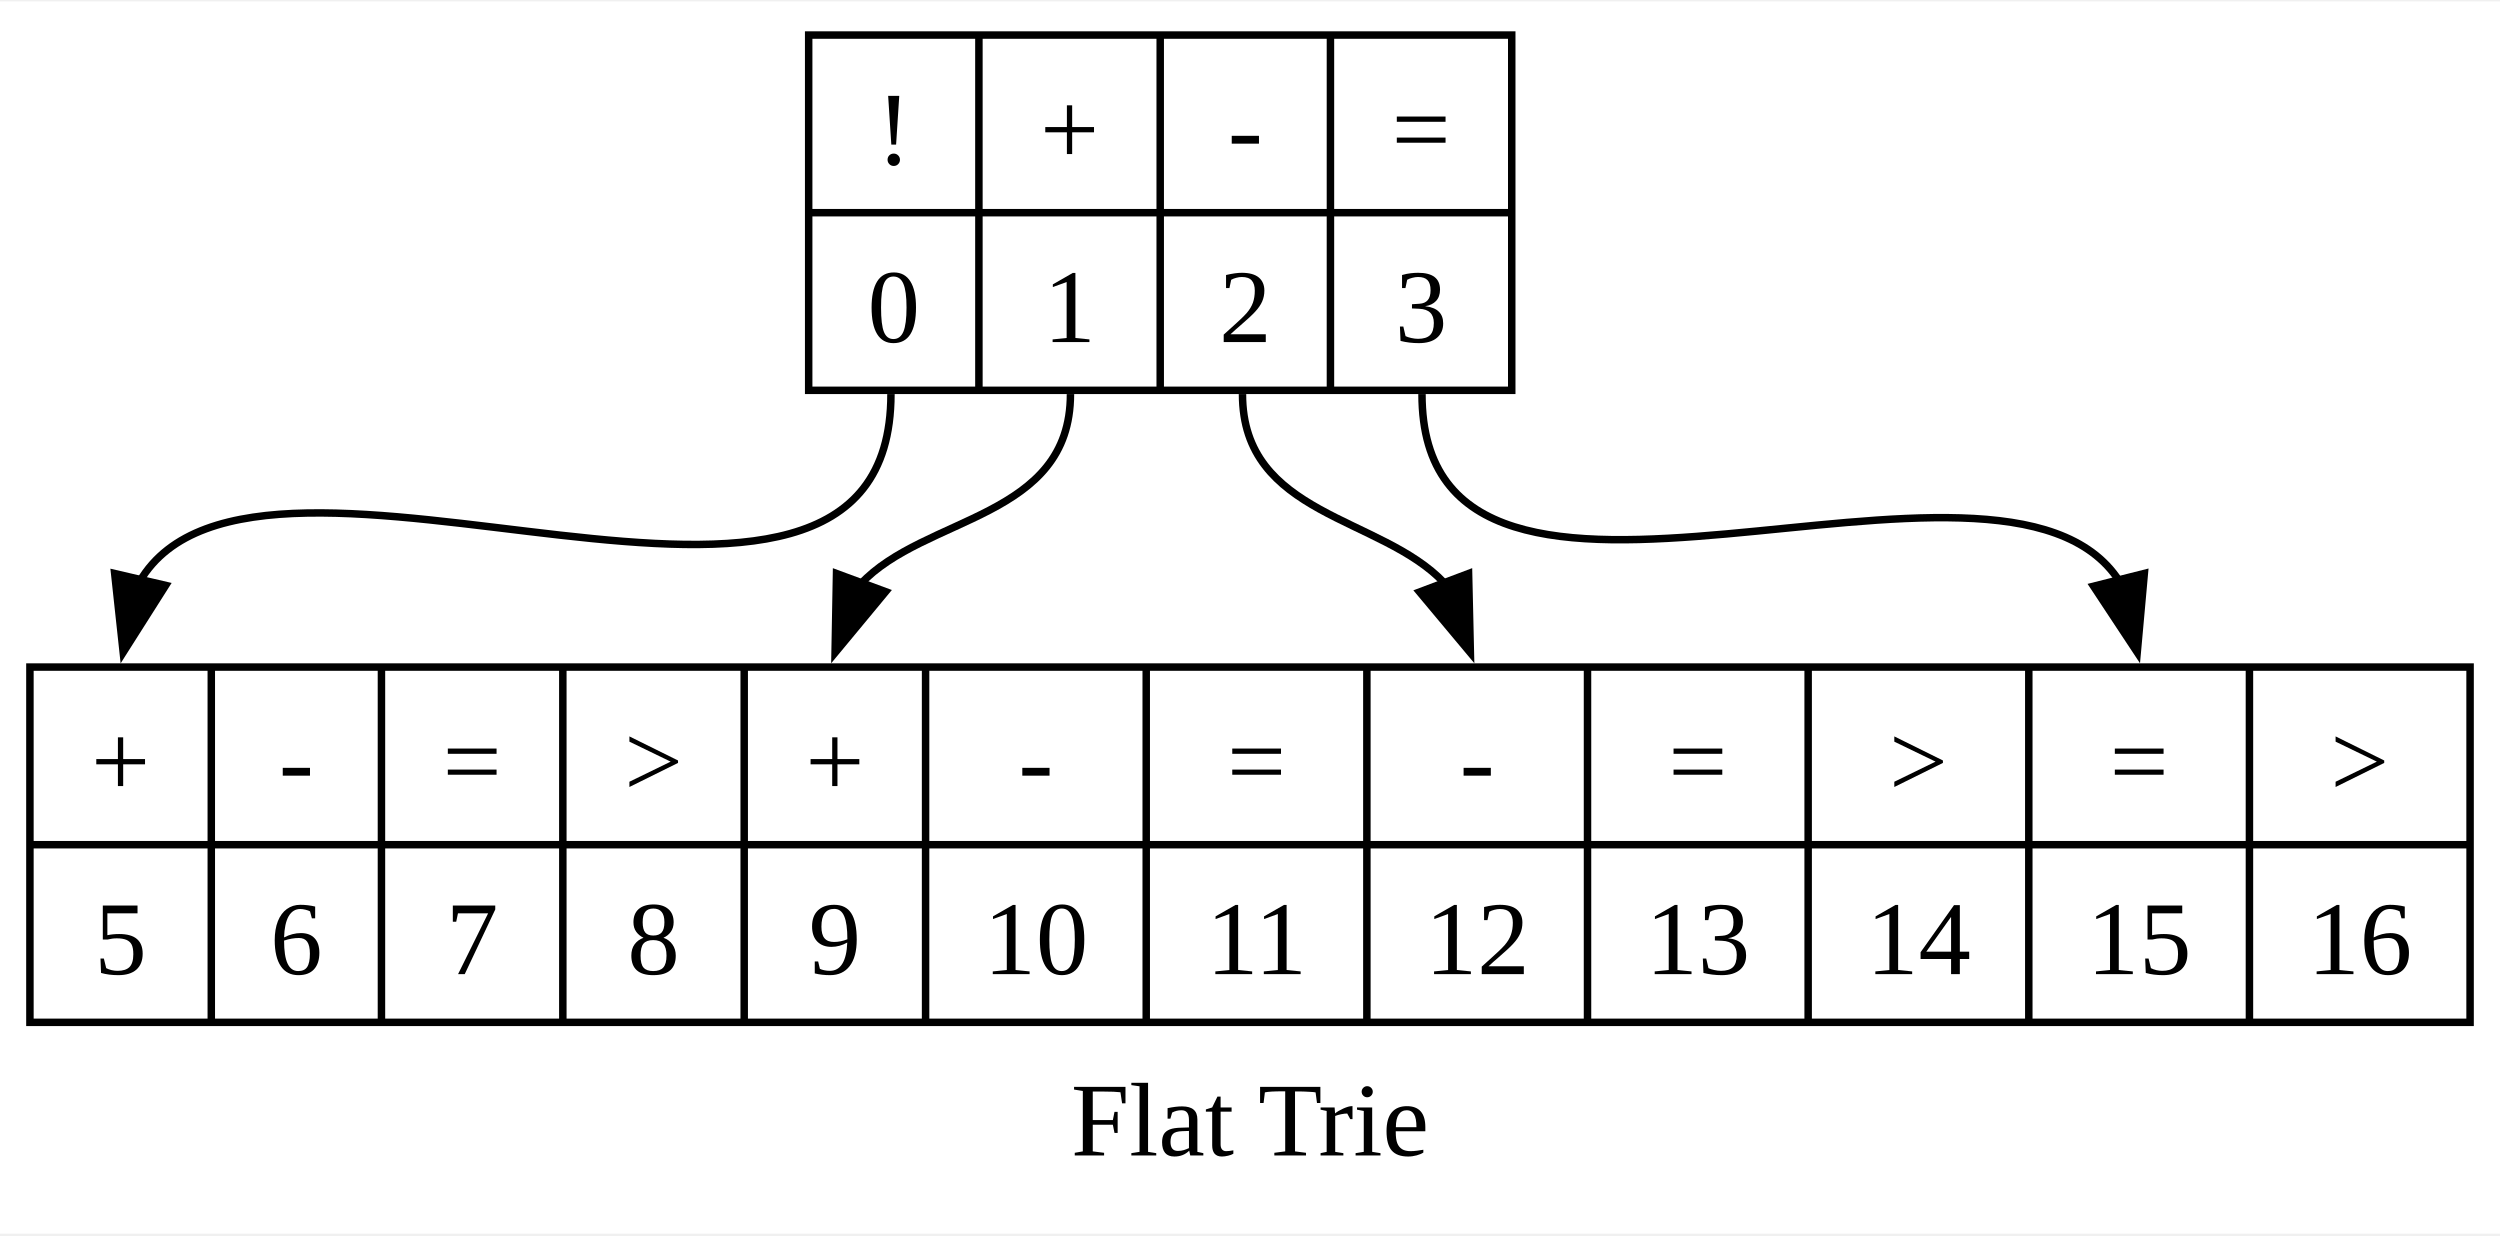
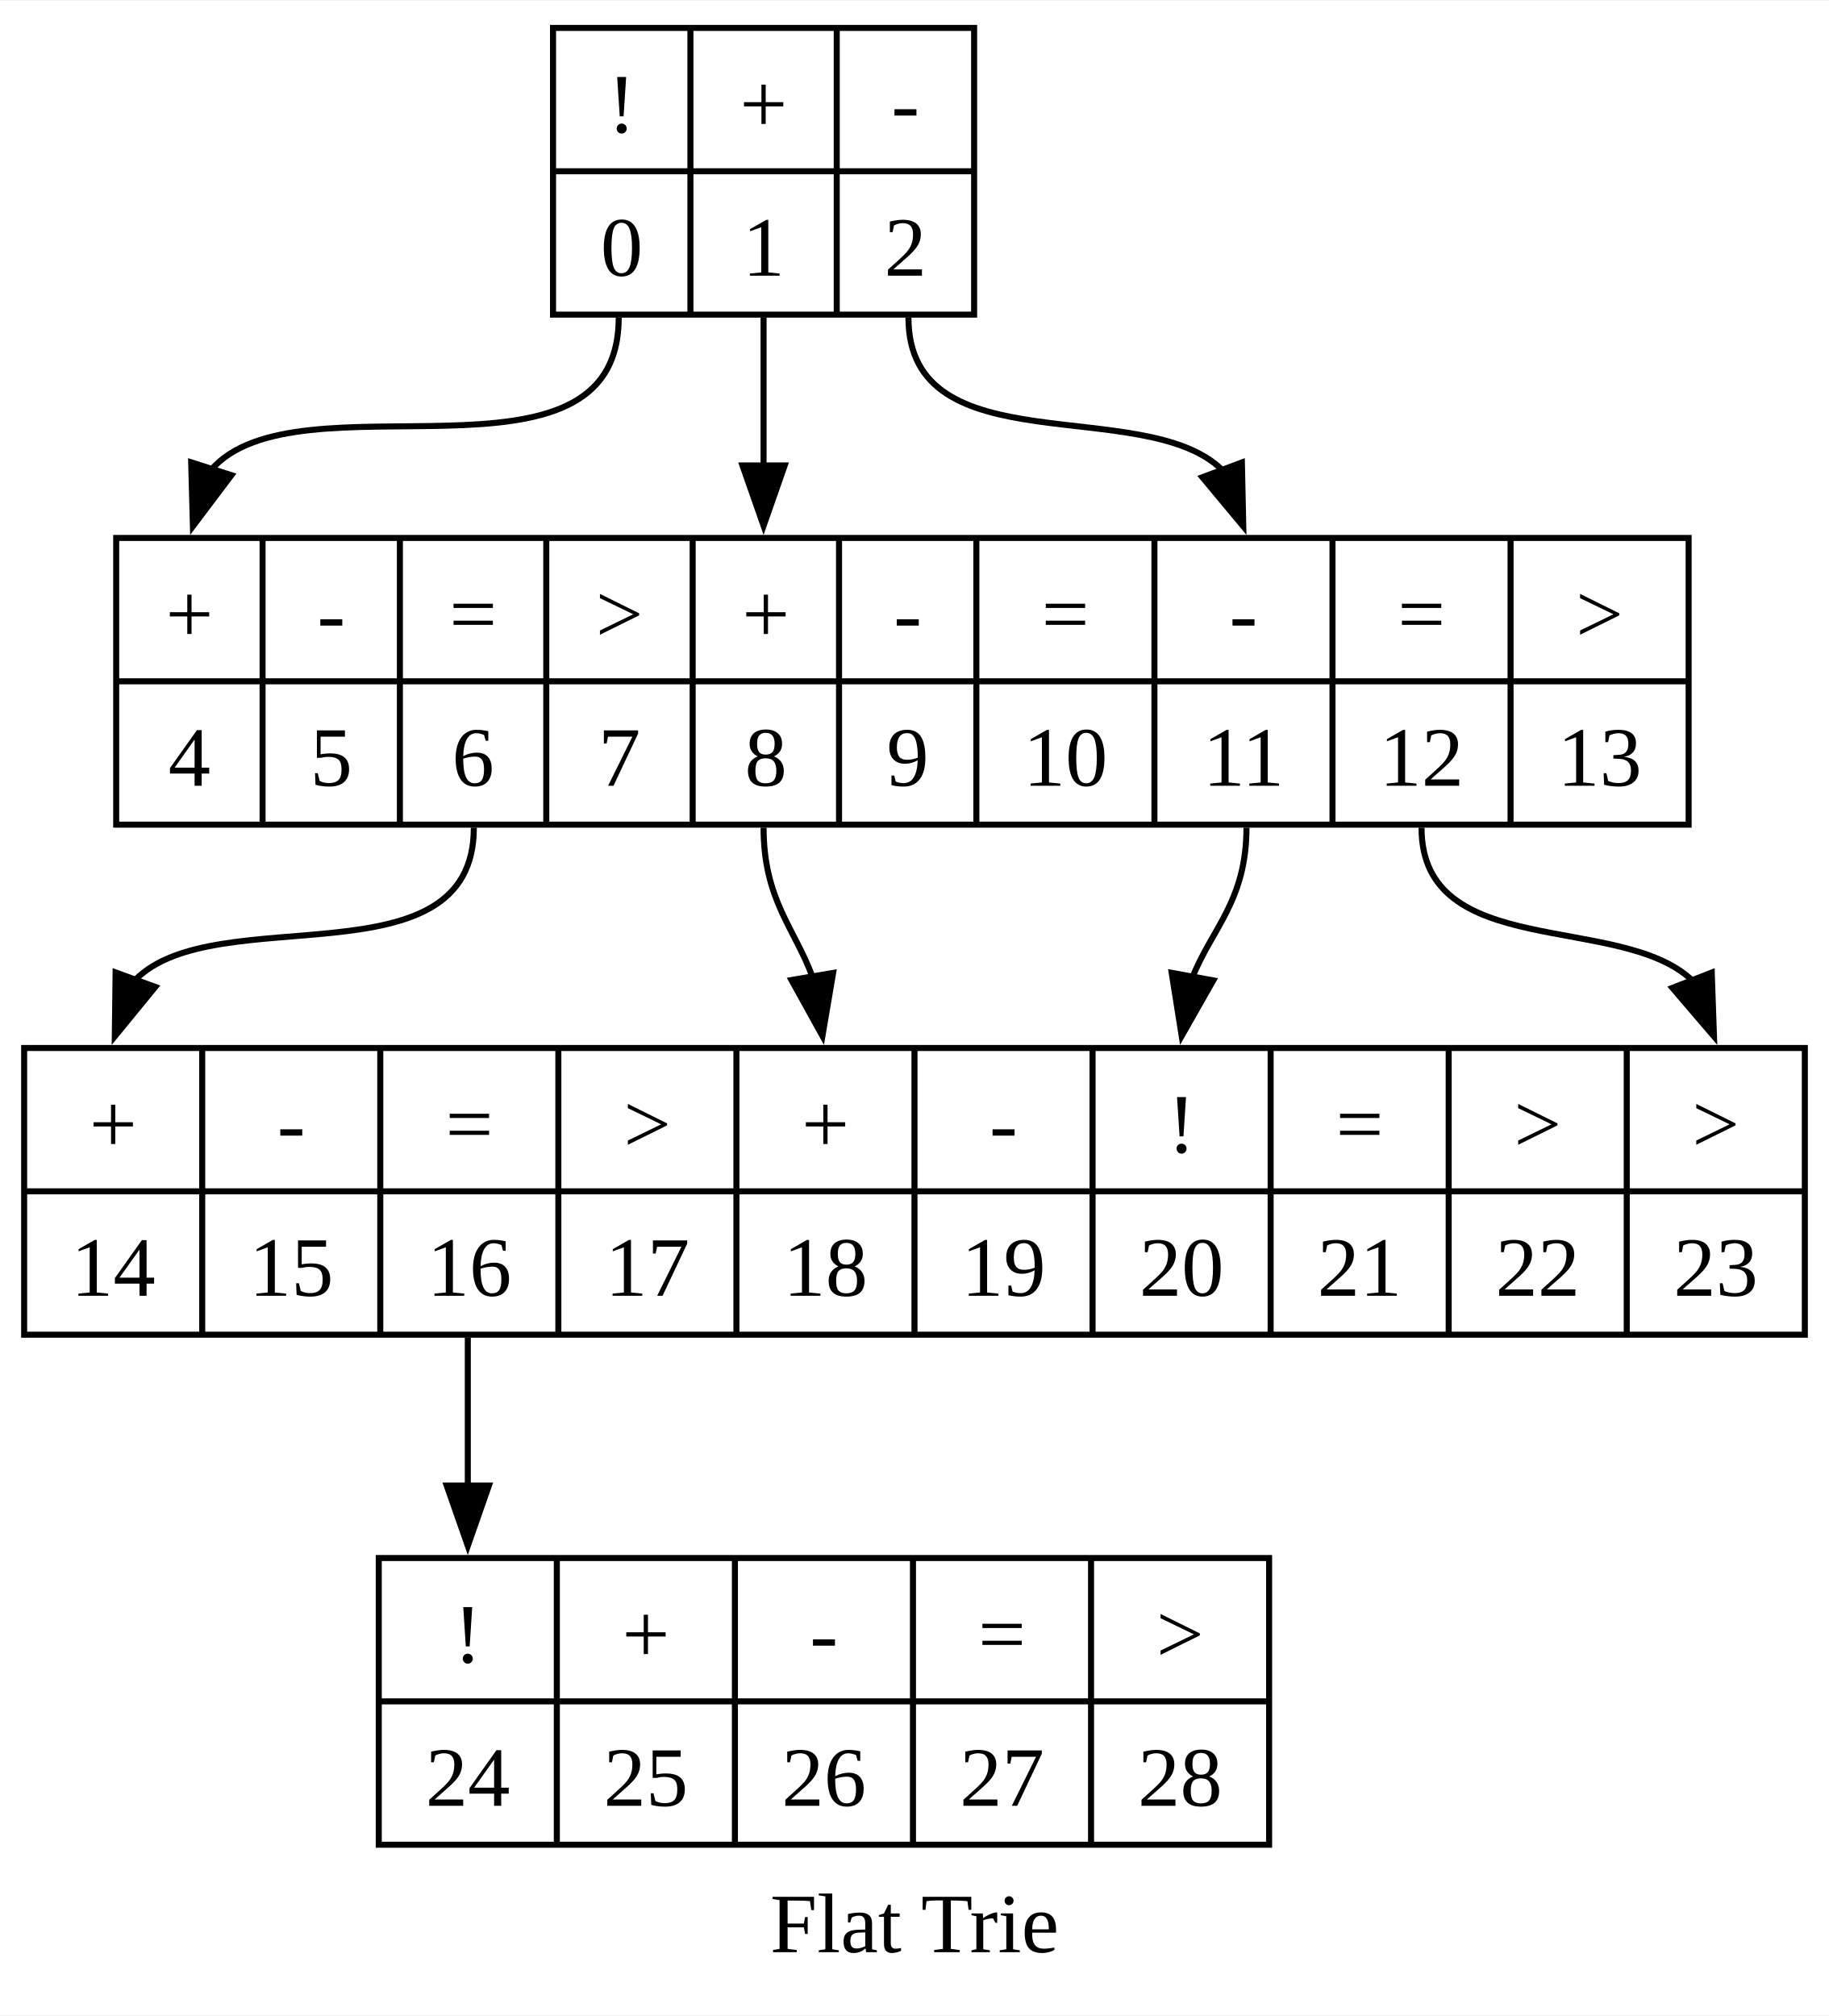
- <svg xmlns="http://www.w3.org/2000/svg" width="334pt" height="165pt" viewBox="0.00 0.00 334.25 164.75">
-   <g id="graph0" class="graph" transform="scale(1 1) rotate(0) translate(4 160.75)">
-     <polygon fill="white" stroke="none" points="-4,4 -4,-160.75 330.25,-160.75 330.25,4 -4,4" />
-     <text text-anchor="middle" x="163.12" y="-6.45" font-family="Times New Roman,serif" font-size="14.00">Flat Trie</text>
+ <svg xmlns="http://www.w3.org/2000/svg" width="303pt" height="334pt" viewBox="0.00 0.00 303.00 333.75">
+   <g id="graph0" class="graph" transform="scale(1 1) rotate(0) translate(4 329.75)">
+     <polygon fill="white" stroke="none" points="-4,4 -4,-329.75 299,-329.75 299,4 -4,4" />
+     <text text-anchor="middle" x="147.5" y="-6.45" font-family="Times New Roman,serif" font-size="14.00">Flat Trie</text>
    <g id="node1" class="node">
-       <polygon fill="none" stroke="black" points="104.12,-108.75 104.12,-156.25 198.12,-156.25 198.12,-108.75 104.12,-108.75" />
-       <text text-anchor="middle" x="115.5" y="-138.95" font-family="Times New Roman,serif" font-size="14.00">!</text>
-       <polyline fill="none" stroke="black" points="104.12,-132.5 126.88,-132.5" />
-       <text text-anchor="middle" x="115.5" y="-115.2" font-family="Times New Roman,serif" font-size="14.00">0</text>
-       <polyline fill="none" stroke="black" points="126.88,-108.75 126.88,-156.25" />
-       <text text-anchor="middle" x="139" y="-138.95" font-family="Times New Roman,serif" font-size="14.00">+</text>
-       <polyline fill="none" stroke="black" points="126.88,-132.5 151.12,-132.5" />
-       <text text-anchor="middle" x="139" y="-115.2" font-family="Times New Roman,serif" font-size="14.00">1</text>
-       <polyline fill="none" stroke="black" points="151.12,-108.75 151.12,-156.25" />
-       <text text-anchor="middle" x="162.5" y="-138.95" font-family="Times New Roman,serif" font-size="14.00">-</text>
-       <polyline fill="none" stroke="black" points="151.12,-132.5 173.88,-132.5" />
-       <text text-anchor="middle" x="162.5" y="-115.2" font-family="Times New Roman,serif" font-size="14.00">2</text>
-       <polyline fill="none" stroke="black" points="173.88,-108.75 173.88,-156.25" />
-       <text text-anchor="middle" x="186" y="-138.95" font-family="Times New Roman,serif" font-size="14.00">=</text>
-       <polyline fill="none" stroke="black" points="173.88,-132.5 198.12,-132.5" />
-       <text text-anchor="middle" x="186" y="-115.2" font-family="Times New Roman,serif" font-size="14.00">3</text>
+       <polygon fill="none" stroke="black" points="87.62,-277.75 87.62,-325.25 157.38,-325.25 157.38,-277.75 87.62,-277.75" />
+       <text text-anchor="middle" x="99" y="-307.95" font-family="Times New Roman,serif" font-size="14.00">!</text>
+       <polyline fill="none" stroke="black" points="87.62,-301.5 110.38,-301.5" />
+       <text text-anchor="middle" x="99" y="-284.2" font-family="Times New Roman,serif" font-size="14.00">0</text>
+       <polyline fill="none" stroke="black" points="110.38,-277.75 110.38,-325.25" />
+       <text text-anchor="middle" x="122.5" y="-307.95" font-family="Times New Roman,serif" font-size="14.00">+</text>
+       <polyline fill="none" stroke="black" points="110.38,-301.5 134.62,-301.5" />
+       <text text-anchor="middle" x="122.5" y="-284.2" font-family="Times New Roman,serif" font-size="14.00">1</text>
+       <polyline fill="none" stroke="black" points="134.62,-277.75 134.62,-325.25" />
+       <text text-anchor="middle" x="146" y="-307.95" font-family="Times New Roman,serif" font-size="14.00">-</text>
+       <polyline fill="none" stroke="black" points="134.62,-301.5 157.38,-301.5" />
+       <text text-anchor="middle" x="146" y="-284.2" font-family="Times New Roman,serif" font-size="14.00">2</text>
    </g>
    <g id="node2" class="node">
-       <polygon fill="none" stroke="black" points="0,-24.25 0,-71.75 326.25,-71.75 326.25,-24.25 0,-24.25" />
-       <text text-anchor="middle" x="12.12" y="-54.45" font-family="Times New Roman,serif" font-size="14.00">+</text>
-       <polyline fill="none" stroke="black" points="0,-48 24.25,-48" />
-       <text text-anchor="middle" x="12.12" y="-30.7" font-family="Times New Roman,serif" font-size="14.00">5</text>
-       <polyline fill="none" stroke="black" points="24.25,-24.25 24.25,-71.75" />
-       <text text-anchor="middle" x="35.62" y="-54.45" font-family="Times New Roman,serif" font-size="14.00">-</text>
-       <polyline fill="none" stroke="black" points="24.25,-48 47,-48" />
-       <text text-anchor="middle" x="35.62" y="-30.7" font-family="Times New Roman,serif" font-size="14.00">6</text>
-       <polyline fill="none" stroke="black" points="47,-24.25 47,-71.75" />
-       <text text-anchor="middle" x="59.12" y="-54.45" font-family="Times New Roman,serif" font-size="14.00">=</text>
-       <polyline fill="none" stroke="black" points="47,-48 71.25,-48" />
-       <text text-anchor="middle" x="59.12" y="-30.7" font-family="Times New Roman,serif" font-size="14.00">7</text>
-       <polyline fill="none" stroke="black" points="71.25,-24.25 71.25,-71.75" />
-       <text text-anchor="middle" x="83.38" y="-54.45" font-family="Times New Roman,serif" font-size="14.00">&gt;</text>
-       <polyline fill="none" stroke="black" points="71.25,-48 95.5,-48" />
-       <text text-anchor="middle" x="83.38" y="-30.7" font-family="Times New Roman,serif" font-size="14.00">8</text>
-       <polyline fill="none" stroke="black" points="95.5,-24.25 95.5,-71.75" />
-       <text text-anchor="middle" x="107.62" y="-54.45" font-family="Times New Roman,serif" font-size="14.00">+</text>
-       <polyline fill="none" stroke="black" points="95.5,-48 119.75,-48" />
-       <text text-anchor="middle" x="107.62" y="-30.7" font-family="Times New Roman,serif" font-size="14.00">9</text>
-       <polyline fill="none" stroke="black" points="119.75,-24.25 119.75,-71.75" />
-       <text text-anchor="middle" x="134.5" y="-54.45" font-family="Times New Roman,serif" font-size="14.00">-</text>
-       <polyline fill="none" stroke="black" points="119.75,-48 149.25,-48" />
-       <text text-anchor="middle" x="134.5" y="-30.7" font-family="Times New Roman,serif" font-size="14.00">10</text>
-       <polyline fill="none" stroke="black" points="149.25,-24.25 149.25,-71.75" />
-       <text text-anchor="middle" x="164" y="-54.45" font-family="Times New Roman,serif" font-size="14.00">=</text>
-       <polyline fill="none" stroke="black" points="149.25,-48 178.75,-48" />
-       <text text-anchor="middle" x="164" y="-30.7" font-family="Times New Roman,serif" font-size="14.00">11</text>
-       <polyline fill="none" stroke="black" points="178.75,-24.25 178.75,-71.75" />
-       <text text-anchor="middle" x="193.5" y="-54.45" font-family="Times New Roman,serif" font-size="14.00">-</text>
-       <polyline fill="none" stroke="black" points="178.75,-48 208.25,-48" />
-       <text text-anchor="middle" x="193.5" y="-30.7" font-family="Times New Roman,serif" font-size="14.00">12</text>
-       <polyline fill="none" stroke="black" points="208.25,-24.25 208.25,-71.75" />
-       <text text-anchor="middle" x="223" y="-54.45" font-family="Times New Roman,serif" font-size="14.00">=</text>
-       <polyline fill="none" stroke="black" points="208.25,-48 237.75,-48" />
-       <text text-anchor="middle" x="223" y="-30.7" font-family="Times New Roman,serif" font-size="14.00">13</text>
-       <polyline fill="none" stroke="black" points="237.75,-24.25 237.75,-71.75" />
-       <text text-anchor="middle" x="252.5" y="-54.45" font-family="Times New Roman,serif" font-size="14.00">&gt;</text>
-       <polyline fill="none" stroke="black" points="237.75,-48 267.25,-48" />
-       <text text-anchor="middle" x="252.5" y="-30.7" font-family="Times New Roman,serif" font-size="14.00">14</text>
-       <polyline fill="none" stroke="black" points="267.25,-24.25 267.25,-71.75" />
-       <text text-anchor="middle" x="282" y="-54.45" font-family="Times New Roman,serif" font-size="14.00">=</text>
-       <polyline fill="none" stroke="black" points="267.25,-48 296.75,-48" />
-       <text text-anchor="middle" x="282" y="-30.7" font-family="Times New Roman,serif" font-size="14.00">15</text>
-       <polyline fill="none" stroke="black" points="296.75,-24.25 296.75,-71.75" />
-       <text text-anchor="middle" x="311.5" y="-54.45" font-family="Times New Roman,serif" font-size="14.00">&gt;</text>
-       <polyline fill="none" stroke="black" points="296.75,-48 326.25,-48" />
-       <text text-anchor="middle" x="311.5" y="-30.7" font-family="Times New Roman,serif" font-size="14.00">16</text>
+       <polygon fill="none" stroke="black" points="15.25,-193.25 15.25,-240.75 275.75,-240.75 275.75,-193.25 15.25,-193.25" />
+       <text text-anchor="middle" x="27.38" y="-223.45" font-family="Times New Roman,serif" font-size="14.00">+</text>
+       <polyline fill="none" stroke="black" points="15.25,-217 39.5,-217" />
+       <text text-anchor="middle" x="27.38" y="-199.7" font-family="Times New Roman,serif" font-size="14.00">4</text>
+       <polyline fill="none" stroke="black" points="39.5,-193.25 39.5,-240.75" />
+       <text text-anchor="middle" x="50.88" y="-223.45" font-family="Times New Roman,serif" font-size="14.00">-</text>
+       <polyline fill="none" stroke="black" points="39.5,-217 62.25,-217" />
+       <text text-anchor="middle" x="50.88" y="-199.7" font-family="Times New Roman,serif" font-size="14.00">5</text>
+       <polyline fill="none" stroke="black" points="62.25,-193.25 62.25,-240.75" />
+       <text text-anchor="middle" x="74.38" y="-223.45" font-family="Times New Roman,serif" font-size="14.00">=</text>
+       <polyline fill="none" stroke="black" points="62.25,-217 86.5,-217" />
+       <text text-anchor="middle" x="74.38" y="-199.7" font-family="Times New Roman,serif" font-size="14.00">6</text>
+       <polyline fill="none" stroke="black" points="86.5,-193.25 86.5,-240.75" />
+       <text text-anchor="middle" x="98.62" y="-223.45" font-family="Times New Roman,serif" font-size="14.00">&gt;</text>
+       <polyline fill="none" stroke="black" points="86.5,-217 110.75,-217" />
+       <text text-anchor="middle" x="98.62" y="-199.7" font-family="Times New Roman,serif" font-size="14.00">7</text>
+       <polyline fill="none" stroke="black" points="110.75,-193.25 110.75,-240.75" />
+       <text text-anchor="middle" x="122.88" y="-223.45" font-family="Times New Roman,serif" font-size="14.00">+</text>
+       <polyline fill="none" stroke="black" points="110.75,-217 135,-217" />
+       <text text-anchor="middle" x="122.88" y="-199.7" font-family="Times New Roman,serif" font-size="14.00">8</text>
+       <polyline fill="none" stroke="black" points="135,-193.25 135,-240.75" />
+       <text text-anchor="middle" x="146.38" y="-223.45" font-family="Times New Roman,serif" font-size="14.00">-</text>
+       <polyline fill="none" stroke="black" points="135,-217 157.75,-217" />
+       <text text-anchor="middle" x="146.38" y="-199.7" font-family="Times New Roman,serif" font-size="14.00">9</text>
+       <polyline fill="none" stroke="black" points="157.75,-193.25 157.75,-240.75" />
+       <text text-anchor="middle" x="172.5" y="-223.45" font-family="Times New Roman,serif" font-size="14.00">=</text>
+       <polyline fill="none" stroke="black" points="157.75,-217 187.25,-217" />
+       <text text-anchor="middle" x="172.5" y="-199.7" font-family="Times New Roman,serif" font-size="14.00">10</text>
+       <polyline fill="none" stroke="black" points="187.25,-193.25 187.25,-240.75" />
+       <text text-anchor="middle" x="202" y="-223.45" font-family="Times New Roman,serif" font-size="14.00">-</text>
+       <polyline fill="none" stroke="black" points="187.25,-217 216.75,-217" />
+       <text text-anchor="middle" x="202" y="-199.7" font-family="Times New Roman,serif" font-size="14.00">11</text>
+       <polyline fill="none" stroke="black" points="216.75,-193.25 216.75,-240.75" />
+       <text text-anchor="middle" x="231.5" y="-223.45" font-family="Times New Roman,serif" font-size="14.00">=</text>
+       <polyline fill="none" stroke="black" points="216.75,-217 246.25,-217" />
+       <text text-anchor="middle" x="231.5" y="-199.7" font-family="Times New Roman,serif" font-size="14.00">12</text>
+       <polyline fill="none" stroke="black" points="246.25,-193.25 246.25,-240.75" />
+       <text text-anchor="middle" x="261" y="-223.45" font-family="Times New Roman,serif" font-size="14.00">&gt;</text>
+       <polyline fill="none" stroke="black" points="246.25,-217 275.75,-217" />
+       <text text-anchor="middle" x="261" y="-199.7" font-family="Times New Roman,serif" font-size="14.00">13</text>
    </g>
    <g id="edge1" class="edge">
-       <path fill="none" stroke="black" d="M115.12,-108.25C115.12,-64.3 30.53,-110.27 14.67,-83.18" />
-       <polygon fill="black" stroke="black" points="18.15,-82.67 12.47,-73.72 11.33,-84.26 18.15,-82.67" />
+       <path fill="none" stroke="black" d="M98.5,-277.25C98.5,-246.57 45.11,-268.63 30.92,-251.96" />
+       <polygon fill="black" stroke="black" points="34.34,-251.15 27.96,-242.69 27.67,-253.28 34.34,-251.15" />
    </g>
    <g id="edge2" class="edge">
-       <path fill="none" stroke="black" d="M139.12,-108.25C139.12,-91.53 119.59,-92.03 111.05,-82.84" />
-       <polygon fill="black" stroke="black" points="114.41,-81.83 107.65,-73.67 107.84,-84.26 114.41,-81.83" />
+       <path fill="none" stroke="black" d="M122.5,-277.25C122.5,-265.88 122.5,-260.57 122.5,-252.7" />
+       <polygon fill="black" stroke="black" points="126,-252.76 122.5,-242.76 119,-252.76 126,-252.76" />
    </g>
    <g id="edge3" class="edge">
-       <path fill="none" stroke="black" d="M162.12,-108.25C162.12,-91.92 180.67,-91.95 189.07,-83.03" />
-       <polygon fill="black" stroke="black" points="192.35,-84.26 192.59,-73.67 185.8,-81.79 192.35,-84.26" />
+       <path fill="none" stroke="black" d="M146.5,-277.25C146.5,-252.52 185.63,-264.65 198.47,-252.02" />
+       <polygon fill="black" stroke="black" points="201.74,-253.26 201.97,-242.67 195.19,-250.81 201.74,-253.26" />
+     </g>
+     <g id="node3" class="node">
+       <polygon fill="none" stroke="black" points="0,-108.75 0,-156.25 295,-156.25 295,-108.75 0,-108.75" />
+       <text text-anchor="middle" x="14.75" y="-138.95" font-family="Times New Roman,serif" font-size="14.00">+</text>
+       <polyline fill="none" stroke="black" points="0,-132.5 29.5,-132.5" />
+       <text text-anchor="middle" x="14.75" y="-115.2" font-family="Times New Roman,serif" font-size="14.00">14</text>
+       <polyline fill="none" stroke="black" points="29.5,-108.75 29.5,-156.25" />
+       <text text-anchor="middle" x="44.25" y="-138.95" font-family="Times New Roman,serif" font-size="14.00">-</text>
+       <polyline fill="none" stroke="black" points="29.5,-132.5 59,-132.5" />
+       <text text-anchor="middle" x="44.25" y="-115.2" font-family="Times New Roman,serif" font-size="14.00">15</text>
+       <polyline fill="none" stroke="black" points="59,-108.75 59,-156.25" />
+       <text text-anchor="middle" x="73.75" y="-138.95" font-family="Times New Roman,serif" font-size="14.00">=</text>
+       <polyline fill="none" stroke="black" points="59,-132.5 88.5,-132.5" />
+       <text text-anchor="middle" x="73.75" y="-115.2" font-family="Times New Roman,serif" font-size="14.00">16</text>
+       <polyline fill="none" stroke="black" points="88.5,-108.75 88.5,-156.25" />
+       <text text-anchor="middle" x="103.25" y="-138.95" font-family="Times New Roman,serif" font-size="14.00">&gt;</text>
+       <polyline fill="none" stroke="black" points="88.5,-132.5 118,-132.5" />
+       <text text-anchor="middle" x="103.25" y="-115.2" font-family="Times New Roman,serif" font-size="14.00">17</text>
+       <polyline fill="none" stroke="black" points="118,-108.75 118,-156.25" />
+       <text text-anchor="middle" x="132.75" y="-138.95" font-family="Times New Roman,serif" font-size="14.00">+</text>
+       <polyline fill="none" stroke="black" points="118,-132.5 147.5,-132.5" />
+       <text text-anchor="middle" x="132.75" y="-115.2" font-family="Times New Roman,serif" font-size="14.00">18</text>
+       <polyline fill="none" stroke="black" points="147.5,-108.75 147.5,-156.25" />
+       <text text-anchor="middle" x="162.25" y="-138.95" font-family="Times New Roman,serif" font-size="14.00">-</text>
+       <polyline fill="none" stroke="black" points="147.5,-132.5 177,-132.5" />
+       <text text-anchor="middle" x="162.25" y="-115.2" font-family="Times New Roman,serif" font-size="14.00">19</text>
+       <polyline fill="none" stroke="black" points="177,-108.75 177,-156.25" />
+       <text text-anchor="middle" x="191.75" y="-138.95" font-family="Times New Roman,serif" font-size="14.00">!</text>
+       <polyline fill="none" stroke="black" points="177,-132.5 206.5,-132.5" />
+       <text text-anchor="middle" x="191.75" y="-115.2" font-family="Times New Roman,serif" font-size="14.00">20</text>
+       <polyline fill="none" stroke="black" points="206.5,-108.75 206.5,-156.25" />
+       <text text-anchor="middle" x="221.25" y="-138.95" font-family="Times New Roman,serif" font-size="14.00">=</text>
+       <polyline fill="none" stroke="black" points="206.5,-132.5 236,-132.5" />
+       <text text-anchor="middle" x="221.25" y="-115.2" font-family="Times New Roman,serif" font-size="14.00">21</text>
+       <polyline fill="none" stroke="black" points="236,-108.75 236,-156.25" />
+       <text text-anchor="middle" x="250.75" y="-138.95" font-family="Times New Roman,serif" font-size="14.00">&gt;</text>
+       <polyline fill="none" stroke="black" points="236,-132.5 265.5,-132.5" />
+       <text text-anchor="middle" x="250.75" y="-115.2" font-family="Times New Roman,serif" font-size="14.00">22</text>
+       <polyline fill="none" stroke="black" points="265.5,-108.75 265.5,-156.25" />
+       <text text-anchor="middle" x="280.25" y="-138.95" font-family="Times New Roman,serif" font-size="14.00">&gt;</text>
+       <polyline fill="none" stroke="black" points="265.5,-132.5 295,-132.5" />
+       <text text-anchor="middle" x="280.25" y="-115.2" font-family="Times New Roman,serif" font-size="14.00">23</text>
    </g>
    <g id="edge4" class="edge">
-       <path fill="none" stroke="black" d="M186.12,-108.25C186.12,-67.31 263.62,-107.66 279.36,-83.23" />
-       <polygon fill="black" stroke="black" points="282.7,-84.27 281.75,-73.72 275.91,-82.56 282.7,-84.27" />
+       <path fill="none" stroke="black" d="M74.5,-192.75C74.5,-166.51 31.79,-181.06 18.44,-167.57" />
+       <polygon fill="black" stroke="black" points="21.73,-166.37 15.02,-158.17 15.15,-168.77 21.73,-166.37" />
+     </g>
+     <g id="edge5" class="edge">
+       <path fill="none" stroke="black" d="M122.5,-192.75C122.5,-180.81 127.67,-176.02 130.57,-168.1" />
+       <polygon fill="black" stroke="black" points="134.02,-168.69 132.25,-158.24 127.12,-167.51 134.02,-168.69" />
+     </g>
+     <g id="edge6" class="edge">
+       <path fill="none" stroke="black" d="M202.5,-192.75C202.5,-180.59 196.69,-175.93 193.52,-167.87" />
+       <polygon fill="black" stroke="black" points="197,-167.45 191.77,-158.24 190.11,-168.7 197,-167.45" />
+     </g>
+     <g id="edge7" class="edge">
+       <path fill="none" stroke="black" d="M231.5,-192.75C231.5,-170.58 264.47,-178.74 276.32,-167.47" />
+       <polygon fill="black" stroke="black" points="279.58,-168.75 279.95,-158.16 273.06,-166.21 279.58,-168.75" />
+     </g>
+     <g id="node4" class="node">
+       <polygon fill="none" stroke="black" points="58.75,-24.25 58.75,-71.75 206.25,-71.75 206.25,-24.25 58.75,-24.25" />
+       <text text-anchor="middle" x="73.5" y="-54.45" font-family="Times New Roman,serif" font-size="14.00">!</text>
+       <polyline fill="none" stroke="black" points="58.75,-48 88.25,-48" />
+       <text text-anchor="middle" x="73.5" y="-30.7" font-family="Times New Roman,serif" font-size="14.00">24</text>
+       <polyline fill="none" stroke="black" points="88.25,-24.25 88.25,-71.75" />
+       <text text-anchor="middle" x="103" y="-54.45" font-family="Times New Roman,serif" font-size="14.00">+</text>
+       <polyline fill="none" stroke="black" points="88.25,-48 117.75,-48" />
+       <text text-anchor="middle" x="103" y="-30.7" font-family="Times New Roman,serif" font-size="14.00">25</text>
+       <polyline fill="none" stroke="black" points="117.75,-24.25 117.75,-71.75" />
+       <text text-anchor="middle" x="132.5" y="-54.45" font-family="Times New Roman,serif" font-size="14.00">-</text>
+       <polyline fill="none" stroke="black" points="117.75,-48 147.25,-48" />
+       <text text-anchor="middle" x="132.5" y="-30.7" font-family="Times New Roman,serif" font-size="14.00">26</text>
+       <polyline fill="none" stroke="black" points="147.25,-24.25 147.25,-71.75" />
+       <text text-anchor="middle" x="162" y="-54.45" font-family="Times New Roman,serif" font-size="14.00">=</text>
+       <polyline fill="none" stroke="black" points="147.25,-48 176.75,-48" />
+       <text text-anchor="middle" x="162" y="-30.7" font-family="Times New Roman,serif" font-size="14.00">27</text>
+       <polyline fill="none" stroke="black" points="176.75,-24.25 176.75,-71.75" />
+       <text text-anchor="middle" x="191.5" y="-54.45" font-family="Times New Roman,serif" font-size="14.00">&gt;</text>
+       <polyline fill="none" stroke="black" points="176.75,-48 206.25,-48" />
+       <text text-anchor="middle" x="191.5" y="-30.7" font-family="Times New Roman,serif" font-size="14.00">28</text>
+     </g>
+     <g id="edge8" class="edge">
+       <path fill="none" stroke="black" d="M73.5,-108.25C73.5,-96.88 73.5,-91.57 73.5,-83.7" />
+       <polygon fill="black" stroke="black" points="77,-83.76 73.5,-73.76 70,-83.76 77,-83.76" />
    </g>
  </g>
</svg>
